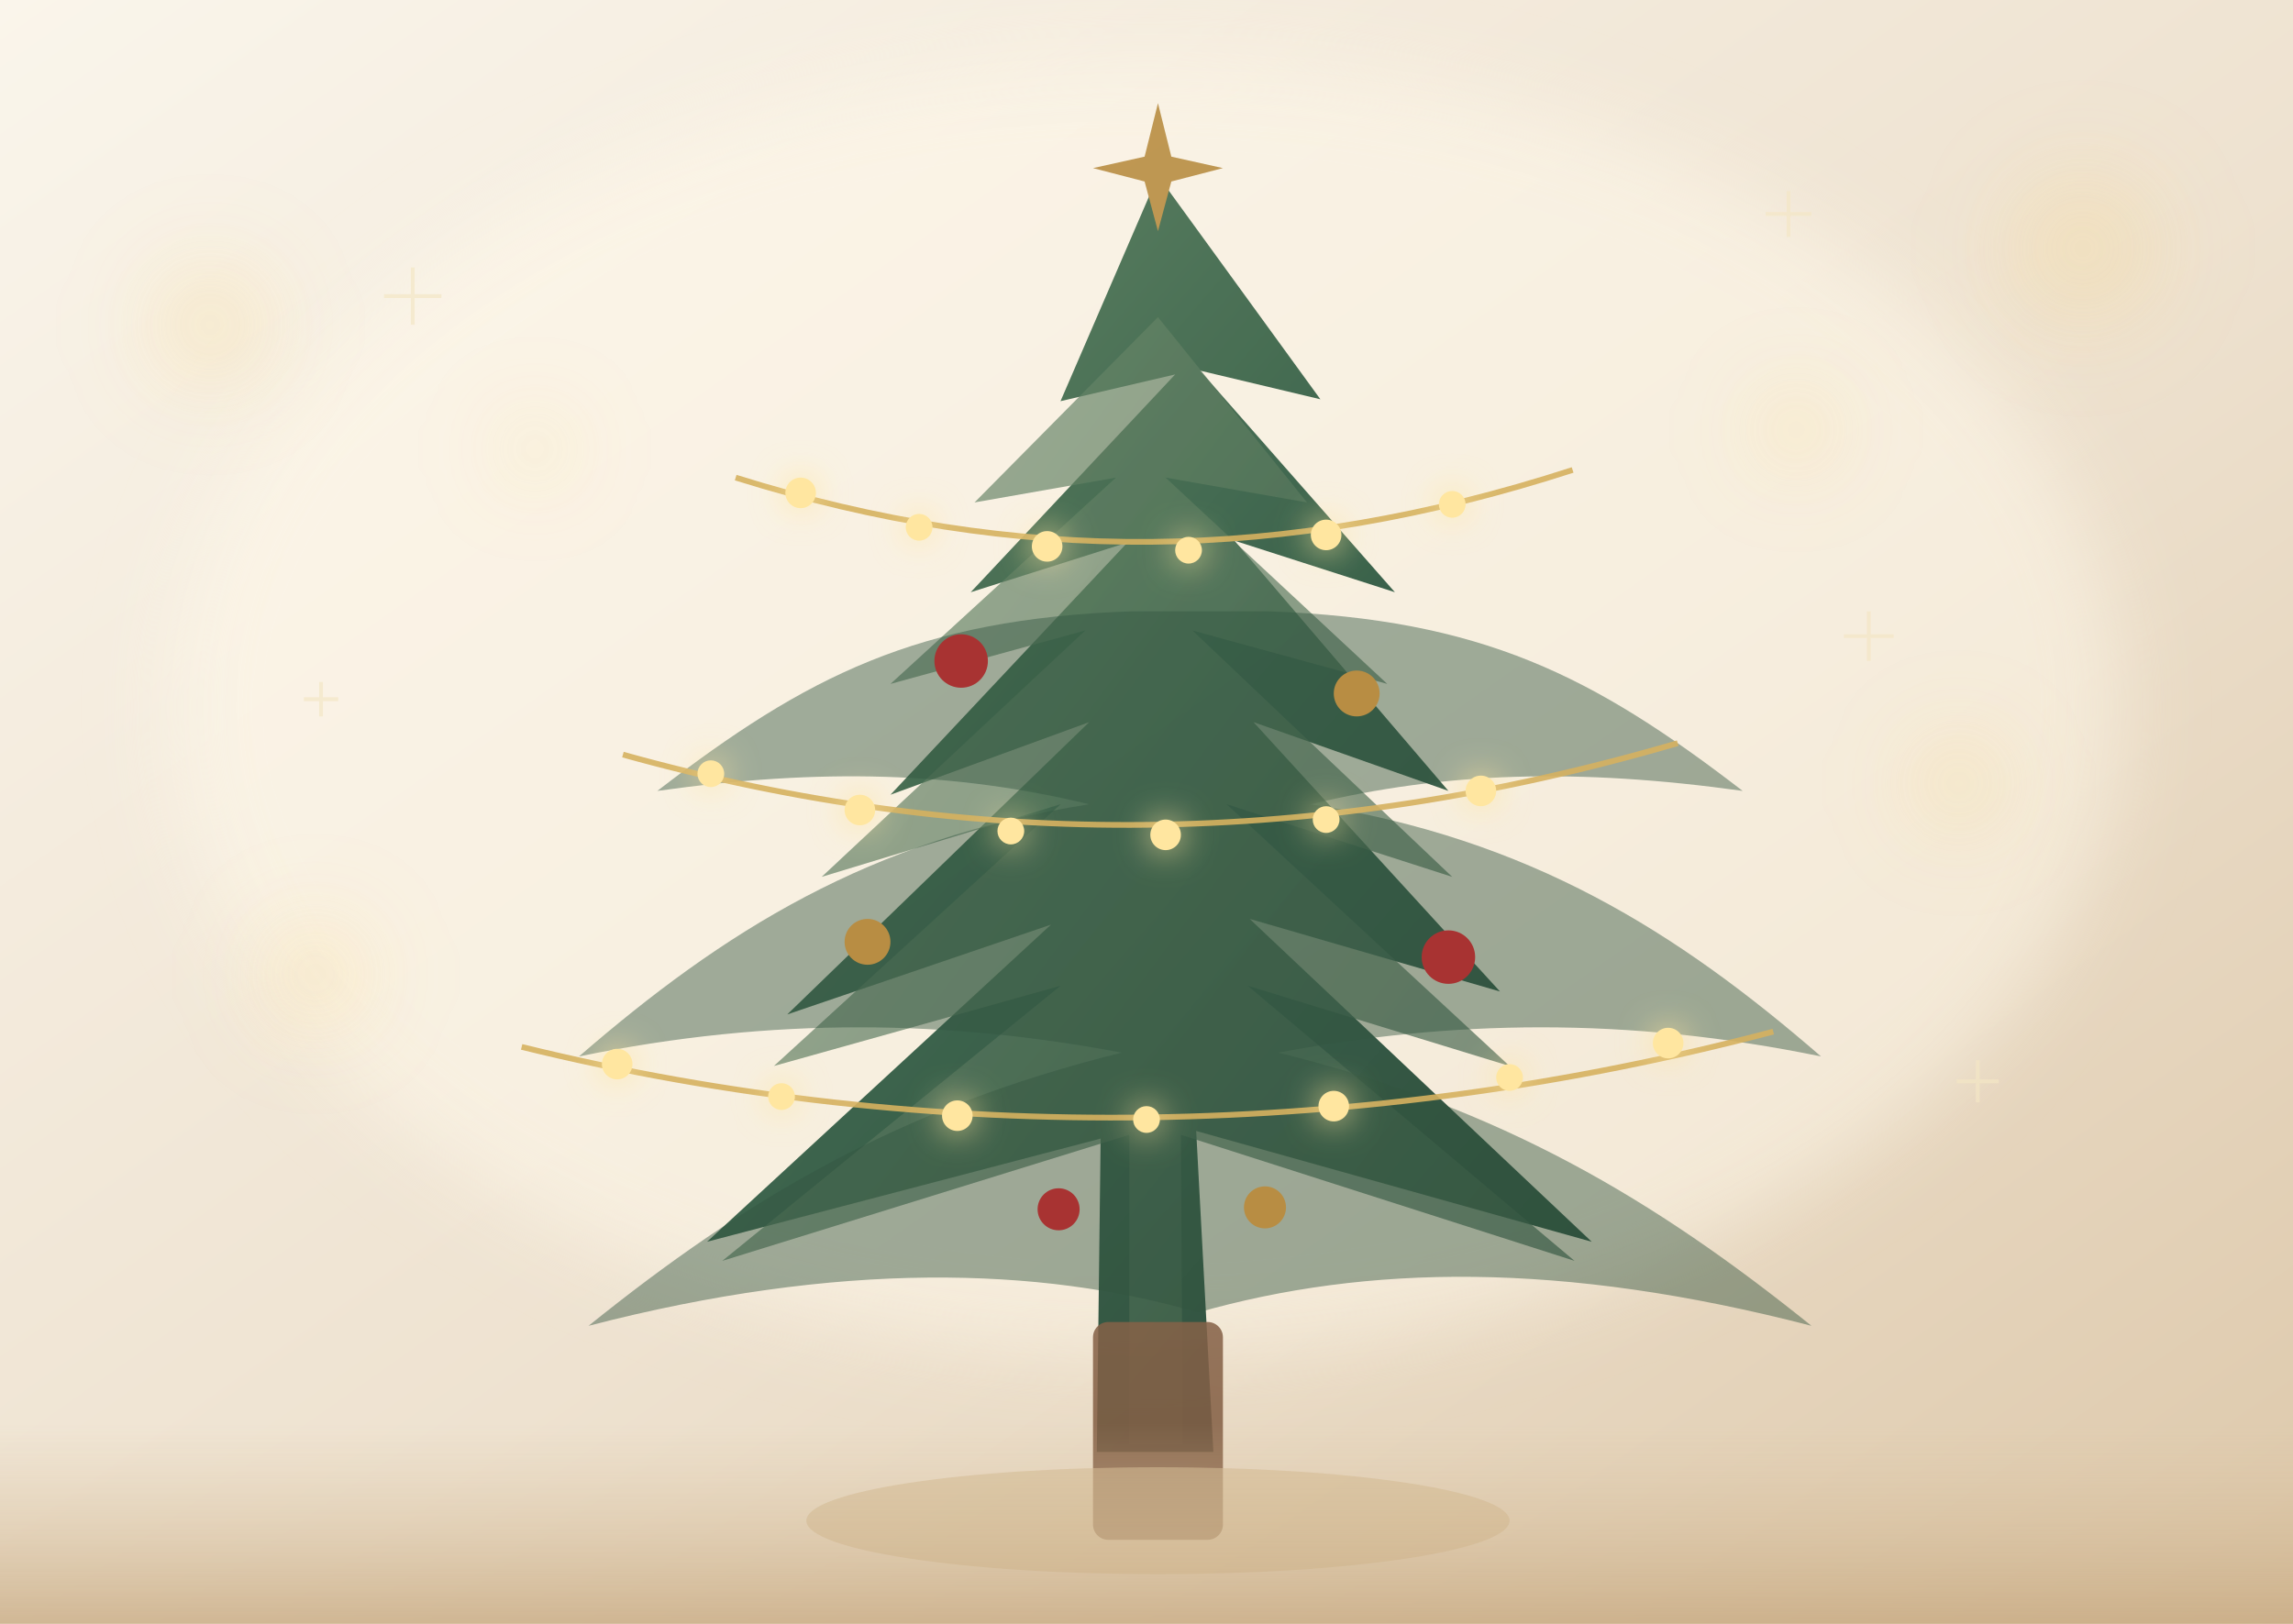
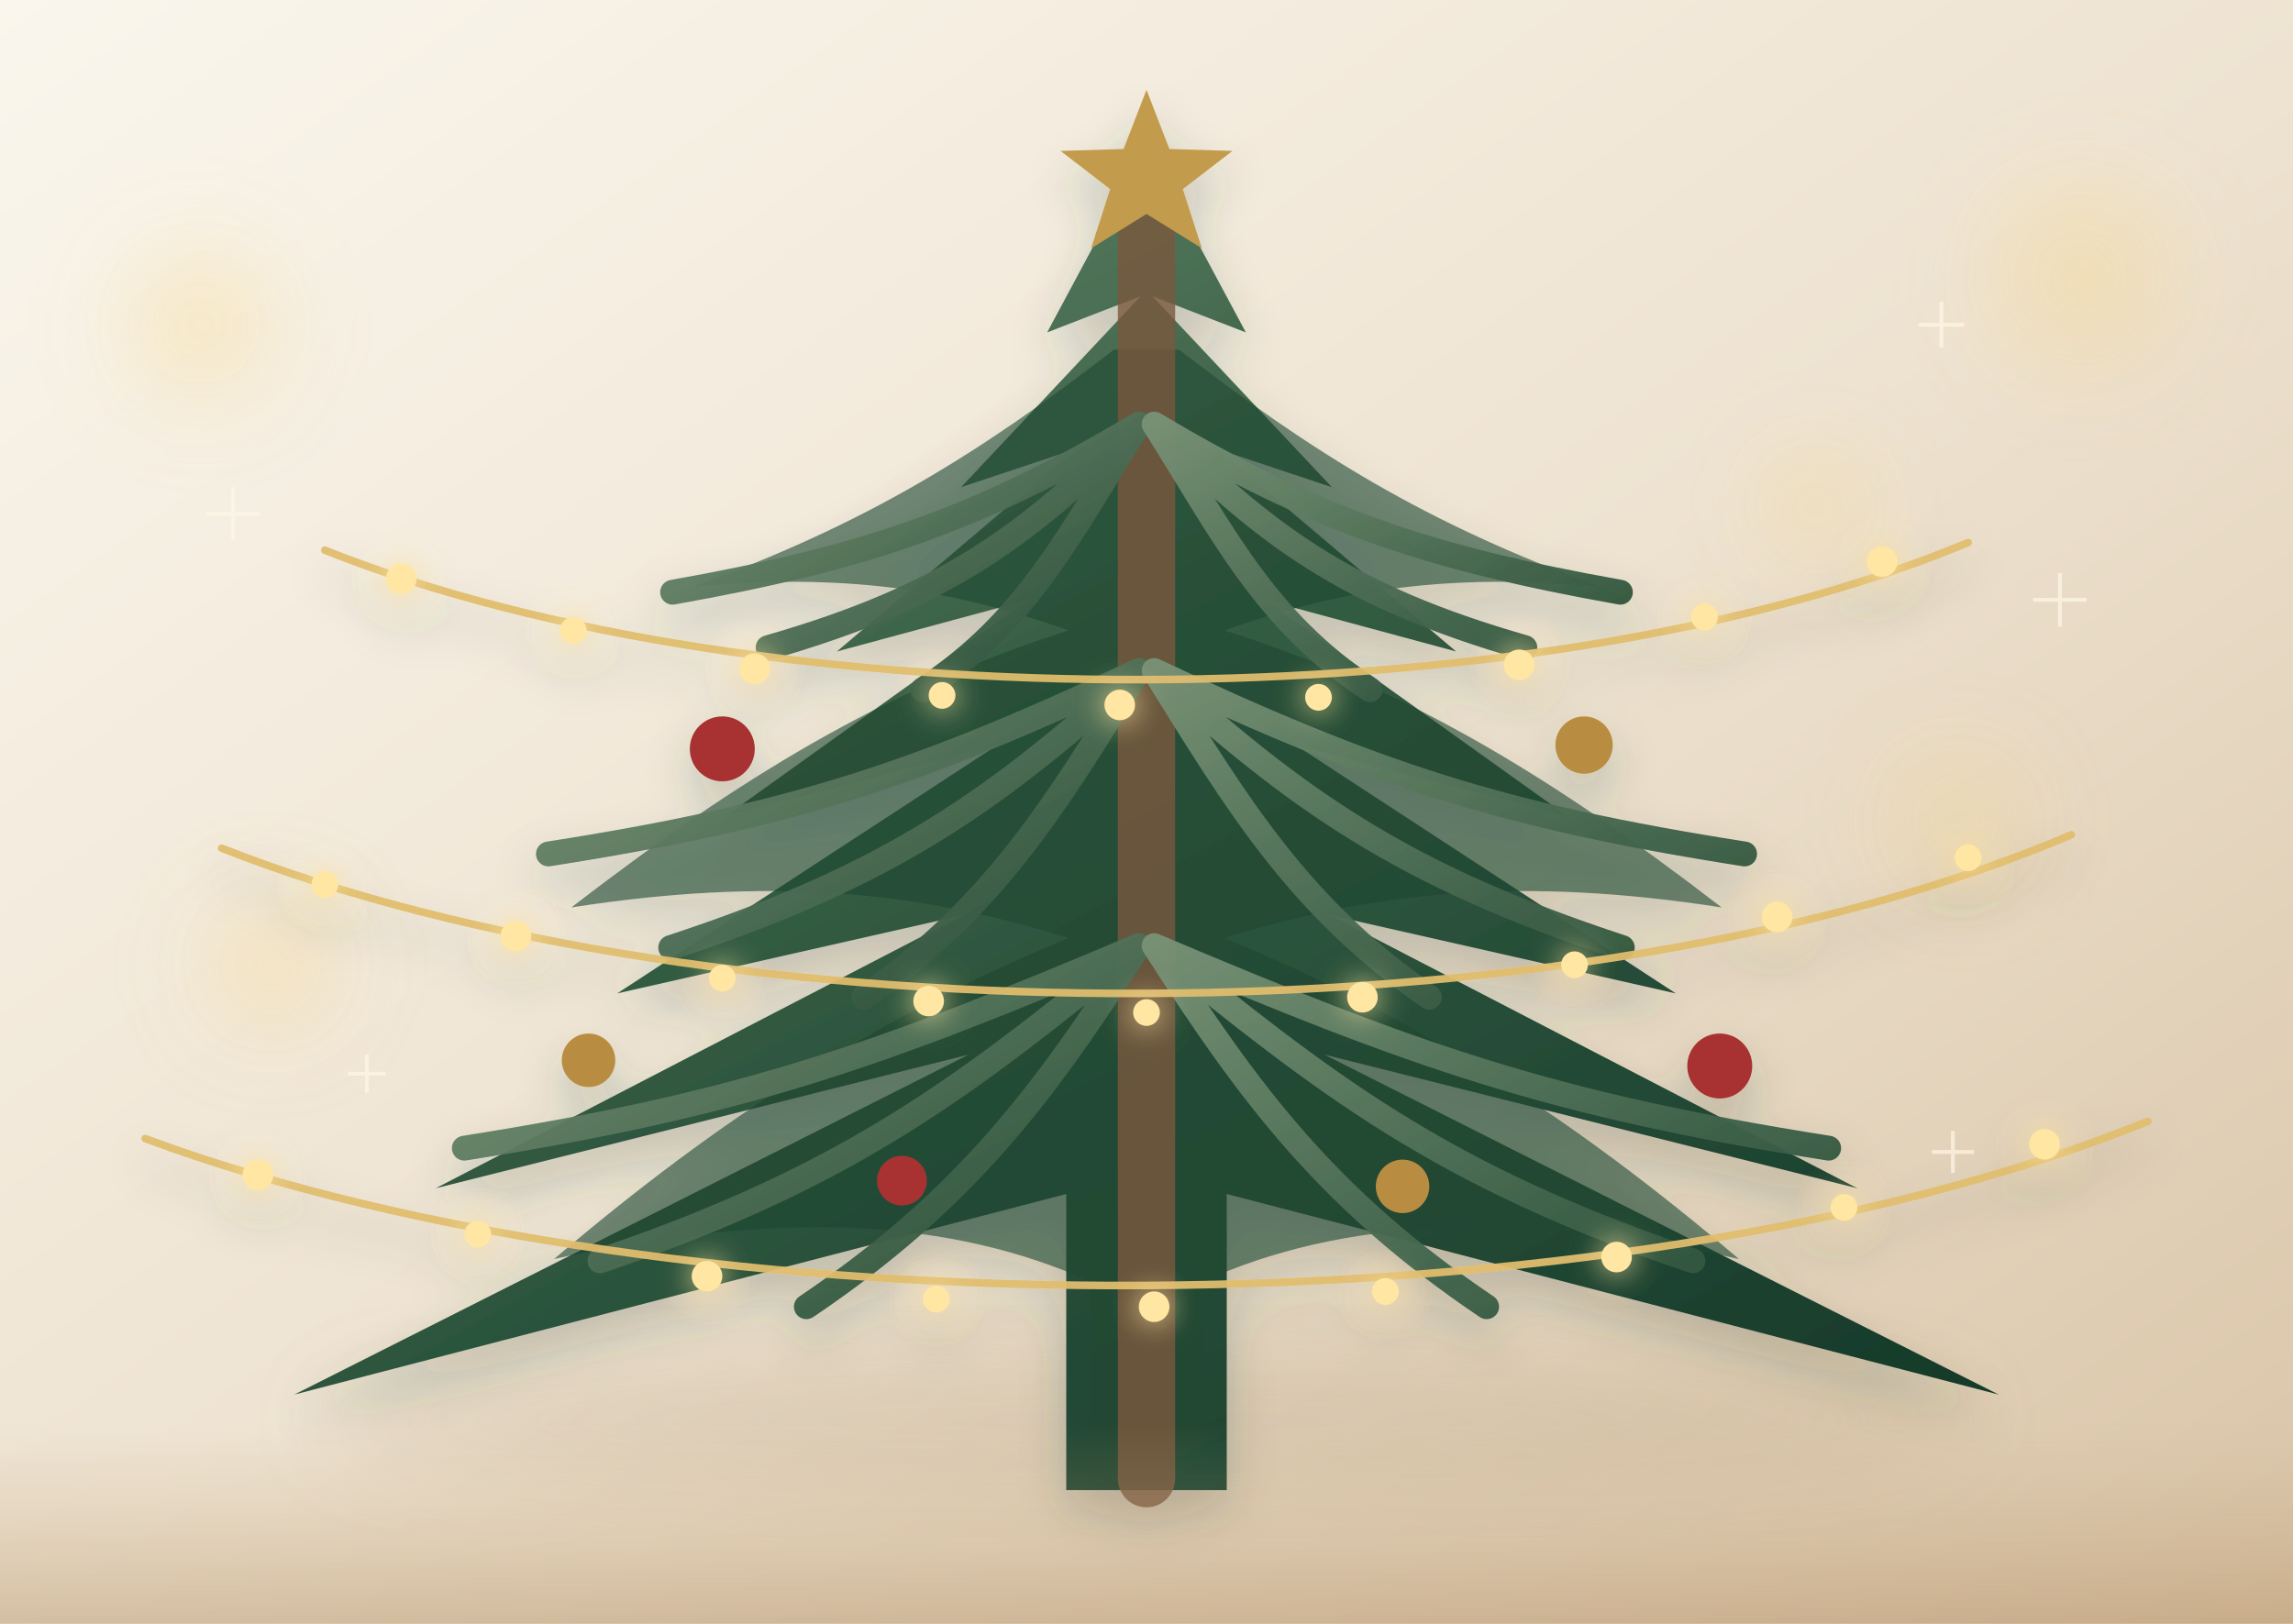
<svg xmlns="http://www.w3.org/2000/svg" viewBox="0 0 1200 850" preserveAspectRatio="xMidYMid slice">
  <defs>
    <linearGradient id="wall" x1="0" y1="0" x2="1" y2="1">
-       <stop offset="0" stop-color="#faf5eb" />
-       <stop offset=".55" stop-color="#eee2d0" />
-       <stop offset="1" stop-color="#ddc8aa" />
+       <stop offset="0" stop-color="#faf6ed" />
+       <stop offset=".52" stop-color="#eee3d1" />
+       <stop offset="1" stop-color="#d9c4a7" />
    </linearGradient>
-     <linearGradient id="pine" x1=".1" y1="0" x2=".9" y2="1">
-       <stop offset="0" stop-color="#537a58" />
-       <stop offset=".48" stop-color="#28543c" />
+     <linearGradient id="pine" x1=".15" y1="0" x2=".85" y2="1">
+       <stop offset="0" stop-color="#668568" />
+       <stop offset=".42" stop-color="#345d43" />
      <stop offset="1" stop-color="#173b2b" />
    </linearGradient>
-     <linearGradient id="branch" x1="0" y1="0" x2="1" y2="1">
-       <stop offset="0" stop-color="#668665" />
-       <stop offset="1" stop-color="#224833" />
+     <linearGradient id="sprig" x1="0" y1="0" x2="1" y2="1">
+       <stop offset="0" stop-color="#789276" />
+       <stop offset="1" stop-color="#254b35" />
    </linearGradient>
-     <radialGradient id="warmGlow">
-       <stop offset="0" stop-color="#fff8d8" stop-opacity=".92" />
-       <stop offset=".22" stop-color="#f6d178" stop-opacity=".38" />
-       <stop offset="1" stop-color="#f6d178" stop-opacity="0" />
+     <radialGradient id="glow">
+       <stop offset="0" stop-color="#fff9dc" stop-opacity=".98" />
+       <stop offset=".25" stop-color="#f4d17c" stop-opacity=".48" />
+       <stop offset="1" stop-color="#f4d17c" stop-opacity="0" />
    </radialGradient>
-     <filter id="soft" x="-30%" y="-30%" width="160%" height="160%">
-       <feGaussianBlur stdDeviation="20" />
+     <linearGradient id="floor" x1="0" y1="0" x2="0" y2="1">
+       <stop offset="0" stop-color="#c8ad85" stop-opacity="0" />
+       <stop offset="1" stop-color="#b38f65" stop-opacity=".44" />
+     </linearGradient>
+     <filter id="blur" x="-30%" y="-30%" width="160%" height="160%">
+       <feGaussianBlur stdDeviation="22" />
    </filter>
-     <filter id="bulbGlow" x="-250%" y="-250%" width="600%" height="600%">
-       <feGaussianBlur stdDeviation="9" result="blur" />
+     <filter id="light" x="-200%" y="-200%" width="500%" height="500%">
+       <feGaussianBlur stdDeviation="8" result="b" />
      <feMerge>
-         <feMergeNode in="blur" />
+         <feMergeNode in="b" />
        <feMergeNode in="SourceGraphic" />
      </feMerge>
    </filter>
-     <linearGradient id="floor" x1="0" y1="0" x2="0" y2="1">
-       <stop offset="0" stop-color="#d9c29f" stop-opacity="0" />
-       <stop offset="1" stop-color="#c5a67d" stop-opacity=".72" />
-     </linearGradient>
+     <filter id="treeShadow" x="-20%" y="-12%" width="140%" height="140%">
+       <feDropShadow dx="0" dy="12" stdDeviation="12" flood-color="#23402e" flood-opacity=".22" />
+     </filter>
  </defs>
  <rect width="1200" height="850" fill="url(#wall)" />
-   <ellipse cx="600" cy="370" rx="510" ry="340" fill="#fff9eb" opacity=".52" filter="url(#soft)" />
-   <g opacity=".68" filter="url(#soft)">
-     <circle cx="110" cy="170" r="48" fill="url(#warmGlow)" />
-     <circle cx="1090" cy="130" r="58" fill="url(#warmGlow)" />
-     <circle cx="1025" cy="410" r="38" fill="url(#warmGlow)" />
-     <circle cx="165" cy="510" r="42" fill="url(#warmGlow)" />
-     <circle cx="940" cy="225" r="32" fill="url(#warmGlow)" />
-     <circle cx="280" cy="235" r="26" fill="url(#warmGlow)" />
+   <g opacity=".82" filter="url(#blur)">
+     <circle cx="105" cy="170" r="52" fill="url(#glow)" />
+     <circle cx="1090" cy="145" r="62" fill="url(#glow)" />
+     <circle cx="1025" cy="430" r="42" fill="url(#glow)" />
+     <circle cx="142" cy="505" r="44" fill="url(#glow)" />
+     <circle cx="950" cy="265" r="34" fill="url(#glow)" />
  </g>
-   <g opacity=".9">
-     <path d="M606 92 555 210 615 196 508 310 590 284 466 416 570 378 412 531 550 484 370 650 576 596 574 760 635 760 626 592 833 650 654 481 785 519 656 378 758 414 646 283 730 310 628 194 691 209Z" fill="url(#pine)" />
-     <path d="M606 166 510 263 584 250 466 358 568 330 430 459 555 421 405 558 555 516 378 660 591 594 591 756 619 756 618 594 824 660 653 516 790 558 642 421 760 459 624 330 726 358 610 250 684 263Z" fill="url(#branch)" opacity=".68" />
-     <path d="M592 320c-112 4-170 34-248 94 86-12 156-10 226 7-115 18-192 67-267 132 102-21 194-19 284-2-117 29-197 77-279 143 131-34 236-31 319-7 88-25 190-27 321 7-82-66-162-114-279-143 90-17 182-19 284 2-75-65-152-114-267-132 70-17 140-19 226-7-78-60-136-90-248-94Z" fill="#1c452f" opacity=".45" />
-     <rect x="572" y="692" width="68" height="114" rx="8" fill="#795238" opacity=".86" />
-     <ellipse cx="606" cy="796" rx="184" ry="28" fill="#d1b78d" opacity=".58" />
-     <path d="M599 82 606 54 613 82 640 88 613 95 606 121 599 95 572 88Z" fill="#b88d43" />
+   <ellipse cx="600" cy="744" rx="430" ry="38" fill="#9c805c" opacity=".18" filter="url(#blur)" />
+   <g filter="url(#treeShadow)">
+     <path d="M600 77 548 174 597 155 503 255 563 235 438 341 538 314 380 427 522 390 323 520 504 479 228 622 507 552 154 730 558 625 558 780 642 780 642 625 1046 730 693 552 972 622 696 479 877 520 678 390 820 427 662 314 762 341 637 235 697 255 603 155 652 174Z" fill="url(#pine)" />
+     <path d="M583 183c-70 54-129 91-220 124 77-7 135 1 196 23-97 31-173 78-260 145 103-16 180-9 260 16-101 42-182 94-269 168 119-26 208-21 281 12v103h58V671c73-33 162-38 281-12-87-74-168-126-269-168 80-25 157-32 260-16-87-67-163-114-260-145 61-22 119-30 196-23-91-33-150-70-220-124Z" fill="#204630" opacity=".6" />
+     <path d="M600 124v650" stroke="#79583d" stroke-width="30" stroke-linecap="round" opacity=".8" />
+     <g fill="none" stroke="url(#sprig)" stroke-width="13" stroke-linecap="round" opacity=".96">
+       <path d="M596 222c-84 50-143 70-244 88m244-88c-58 58-100 90-194 117m194-117c-36 57-58 103-113 139" />
+       <path d="M596 351c-115 54-181 76-309 96m309-96c-74 67-129 107-245 145m245-145c-44 71-76 124-144 171" />
+       <path d="M596 495c-137 58-207 83-353 106m353-106c-89 72-149 120-282 165m282-165c-50 78-91 133-174 189" />
+       <path d="M604 222c84 50 143 70 244 88m-244-88c58 58 100 90 194 117m-194-117c36 57 58 103 113 139" />
+       <path d="M604 351c115 54 181 76 309 96m-309-96c74 67 129 107 245 145m-245-145c44 71 76 124 144 171" />
+       <path d="M604 495c137 58 207 83 353 106m-353-106c89 72 149 120 282 165m-282-165c50 78 91 133 174 189" />
+     </g>
+     <g fill="none" stroke="#e0bd6d" stroke-width="4" stroke-linecap="round" opacity=".94">
+       <path d="M170 288c228 91 632 91 860-4" />
+       <path d="M116 444c259 102 709 103 968-7" />
+       <path d="M76 596c280 104 768 104 1048-9" />
+     </g>
+     <g filter="url(#light)" fill="#ffe6a2">
+       <circle cx="210" cy="303" r="8" />
+       <circle cx="300" cy="330" r="7" />
+       <circle cx="395" cy="350" r="8" />
+       <circle cx="493" cy="364" r="7" />
+       <circle cx="586" cy="369" r="8" />
+       <circle cx="690" cy="365" r="7" />
+       <circle cx="795" cy="348" r="8" />
+       <circle cx="892" cy="323" r="7" />
+       <circle cx="985" cy="294" r="8" />
+       <circle cx="170" cy="463" r="7" />
+       <circle cx="270" cy="490" r="8" />
+       <circle cx="378" cy="512" r="7" />
+       <circle cx="486" cy="524" r="8" />
+       <circle cx="600" cy="530" r="7" />
+       <circle cx="713" cy="522" r="8" />
+       <circle cx="824" cy="505" r="7" />
+       <circle cx="930" cy="480" r="8" />
+       <circle cx="1030" cy="449" r="7" />
+       <circle cx="135" cy="615" r="8" />
+       <circle cx="250" cy="646" r="7" />
+       <circle cx="370" cy="668" r="8" />
+       <circle cx="490" cy="680" r="7" />
+       <circle cx="604" cy="684" r="8" />
+       <circle cx="725" cy="676" r="7" />
+       <circle cx="846" cy="658" r="8" />
+       <circle cx="965" cy="632" r="7" />
+       <circle cx="1070" cy="599" r="8" />
+     </g>
+     <g>
+       <circle cx="378" cy="392" r="17" fill="#a83332" />
+       <circle cx="829" cy="390" r="15" fill="#b88d43" />
+       <circle cx="308" cy="555" r="14" fill="#b88d43" />
+       <circle cx="900" cy="558" r="17" fill="#a83332" />
+       <circle cx="472" cy="618" r="13" fill="#a83332" />
+       <circle cx="734" cy="621" r="14" fill="#b88d43" />
+     </g>
+     <path d="M600 47 612 78 645 79 619 99 629 130 600 112 571 130 581 99 555 79 588 78Z" fill="#c29b4e" />
  </g>
-   <g fill="none" stroke="#d6b15f" stroke-width="3" opacity=".9">
-     <path d="M385 250c147 46 287 45 438-4" />
-     <path d="M326 395c183 51 364 49 552-6" />
-     <path d="M273 548c215 53 443 48 655-8" />
+   <g fill="none" stroke="#fff8e8" stroke-width="2" opacity=".68">
+     <path d="M122 255v28m-14-14h28M1078 300v28m-14-14h28M1016 158v24m-12-12h24" />
+     <path d="M192 552v20m-10-10h20M1022 592v22m-11-11h22" />
  </g>
-   <g filter="url(#bulbGlow)">
-     <g fill="#ffe6a0">
-       <circle cx="419" cy="258" r="8" />
-       <circle cx="481" cy="276" r="7" />
-       <circle cx="548" cy="286" r="8" />
-       <circle cx="622" cy="288" r="7" />
-       <circle cx="694" cy="280" r="8" />
-       <circle cx="760" cy="264" r="7" />
-       <circle cx="372" cy="405" r="7" />
-       <circle cx="450" cy="424" r="8" />
-       <circle cx="529" cy="435" r="7" />
-       <circle cx="610" cy="437" r="8" />
-       <circle cx="694" cy="429" r="7" />
-       <circle cx="775" cy="414" r="8" />
-       <circle cx="323" cy="557" r="8" />
-       <circle cx="409" cy="574" r="7" />
-       <circle cx="501" cy="584" r="8" />
-       <circle cx="600" cy="586" r="7" />
-       <circle cx="698" cy="579" r="8" />
-       <circle cx="790" cy="564" r="7" />
-       <circle cx="873" cy="546" r="8" />
-     </g>
-   </g>
-   <g stroke="#f4e6c5" stroke-width="2" opacity=".68">
-     <path d="M216 140v30m-15-15h30M978 320v26m-13-13h26M936 100v24m-12-12h24" />
-     <path d="M168 357v18m-9-9h18M1035 555v22m-11-11h22" />
-   </g>
-   <g>
-     <circle cx="503" cy="346" r="14" fill="#a83332" />
-     <circle cx="710" cy="363" r="12" fill="#b88d43" />
-     <circle cx="454" cy="493" r="12" fill="#b88d43" />
-     <circle cx="758" cy="501" r="14" fill="#a83332" />
-     <circle cx="554" cy="633" r="11" fill="#a83332" />
-     <circle cx="662" cy="632" r="11" fill="#b88d43" />
-   </g>
-   <rect y="745" width="1200" height="105" fill="url(#floor)" />
+   <rect y="744" width="1200" height="106" fill="url(#floor)" />
</svg>
